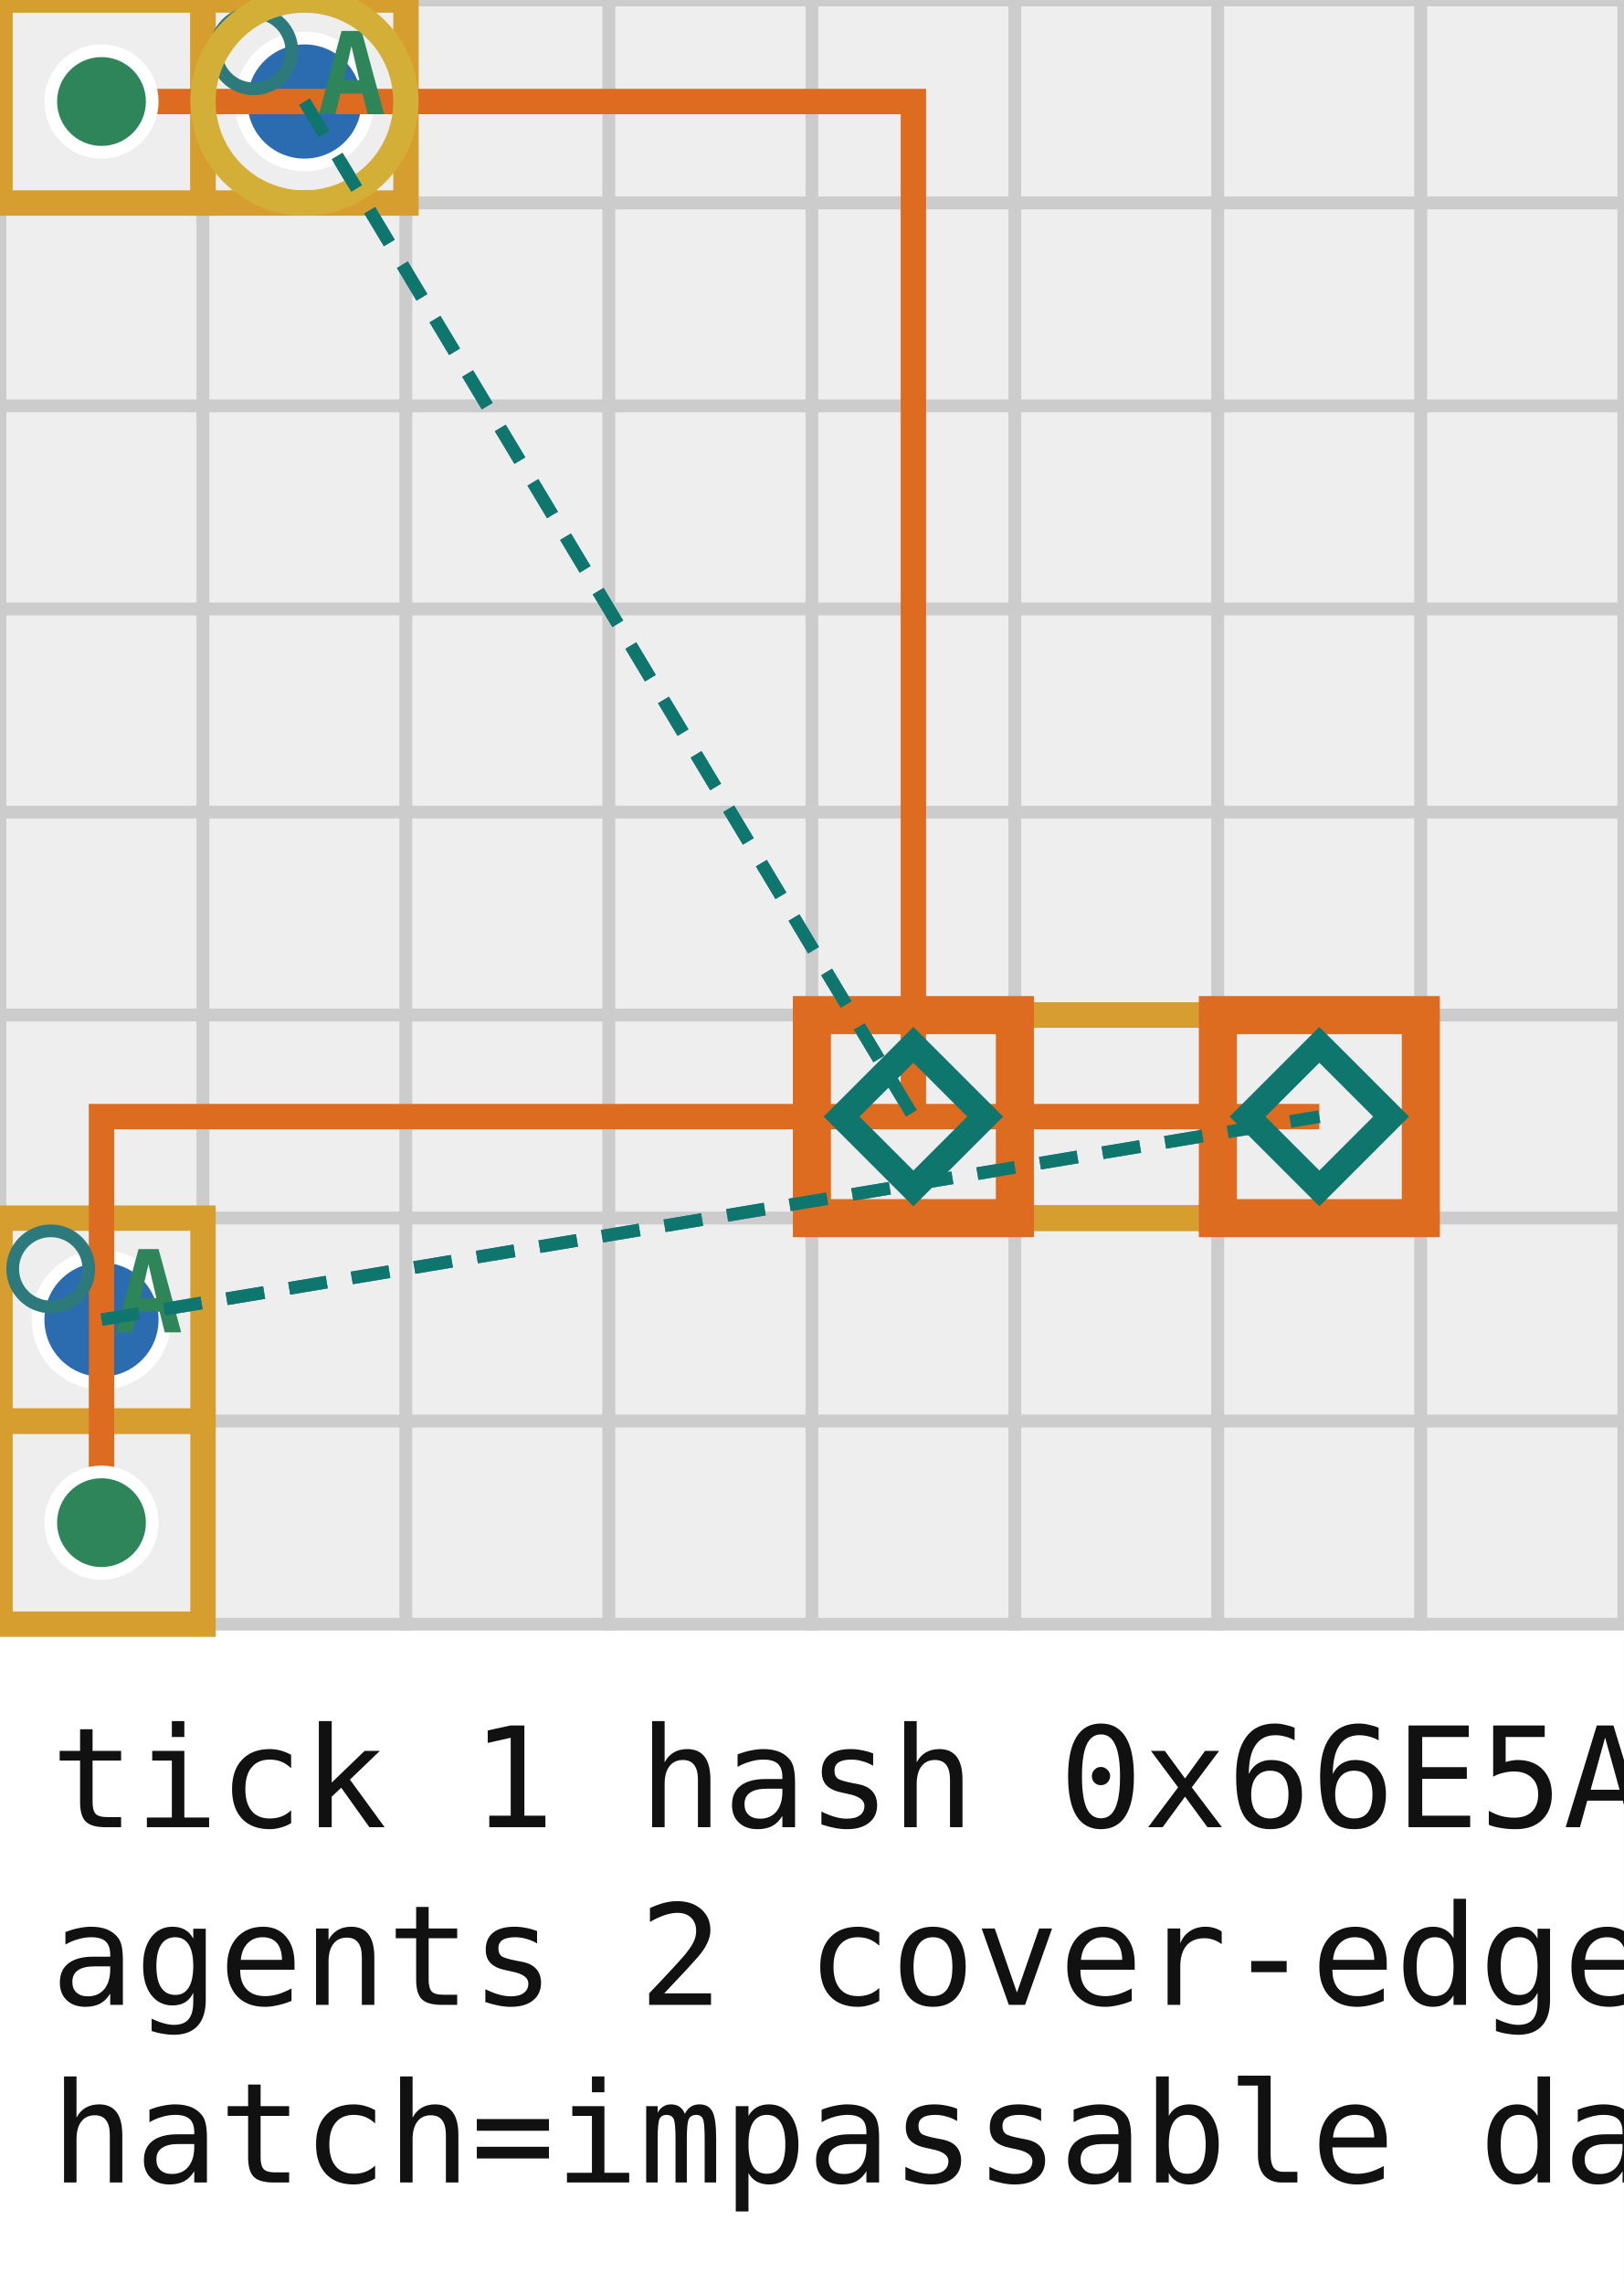
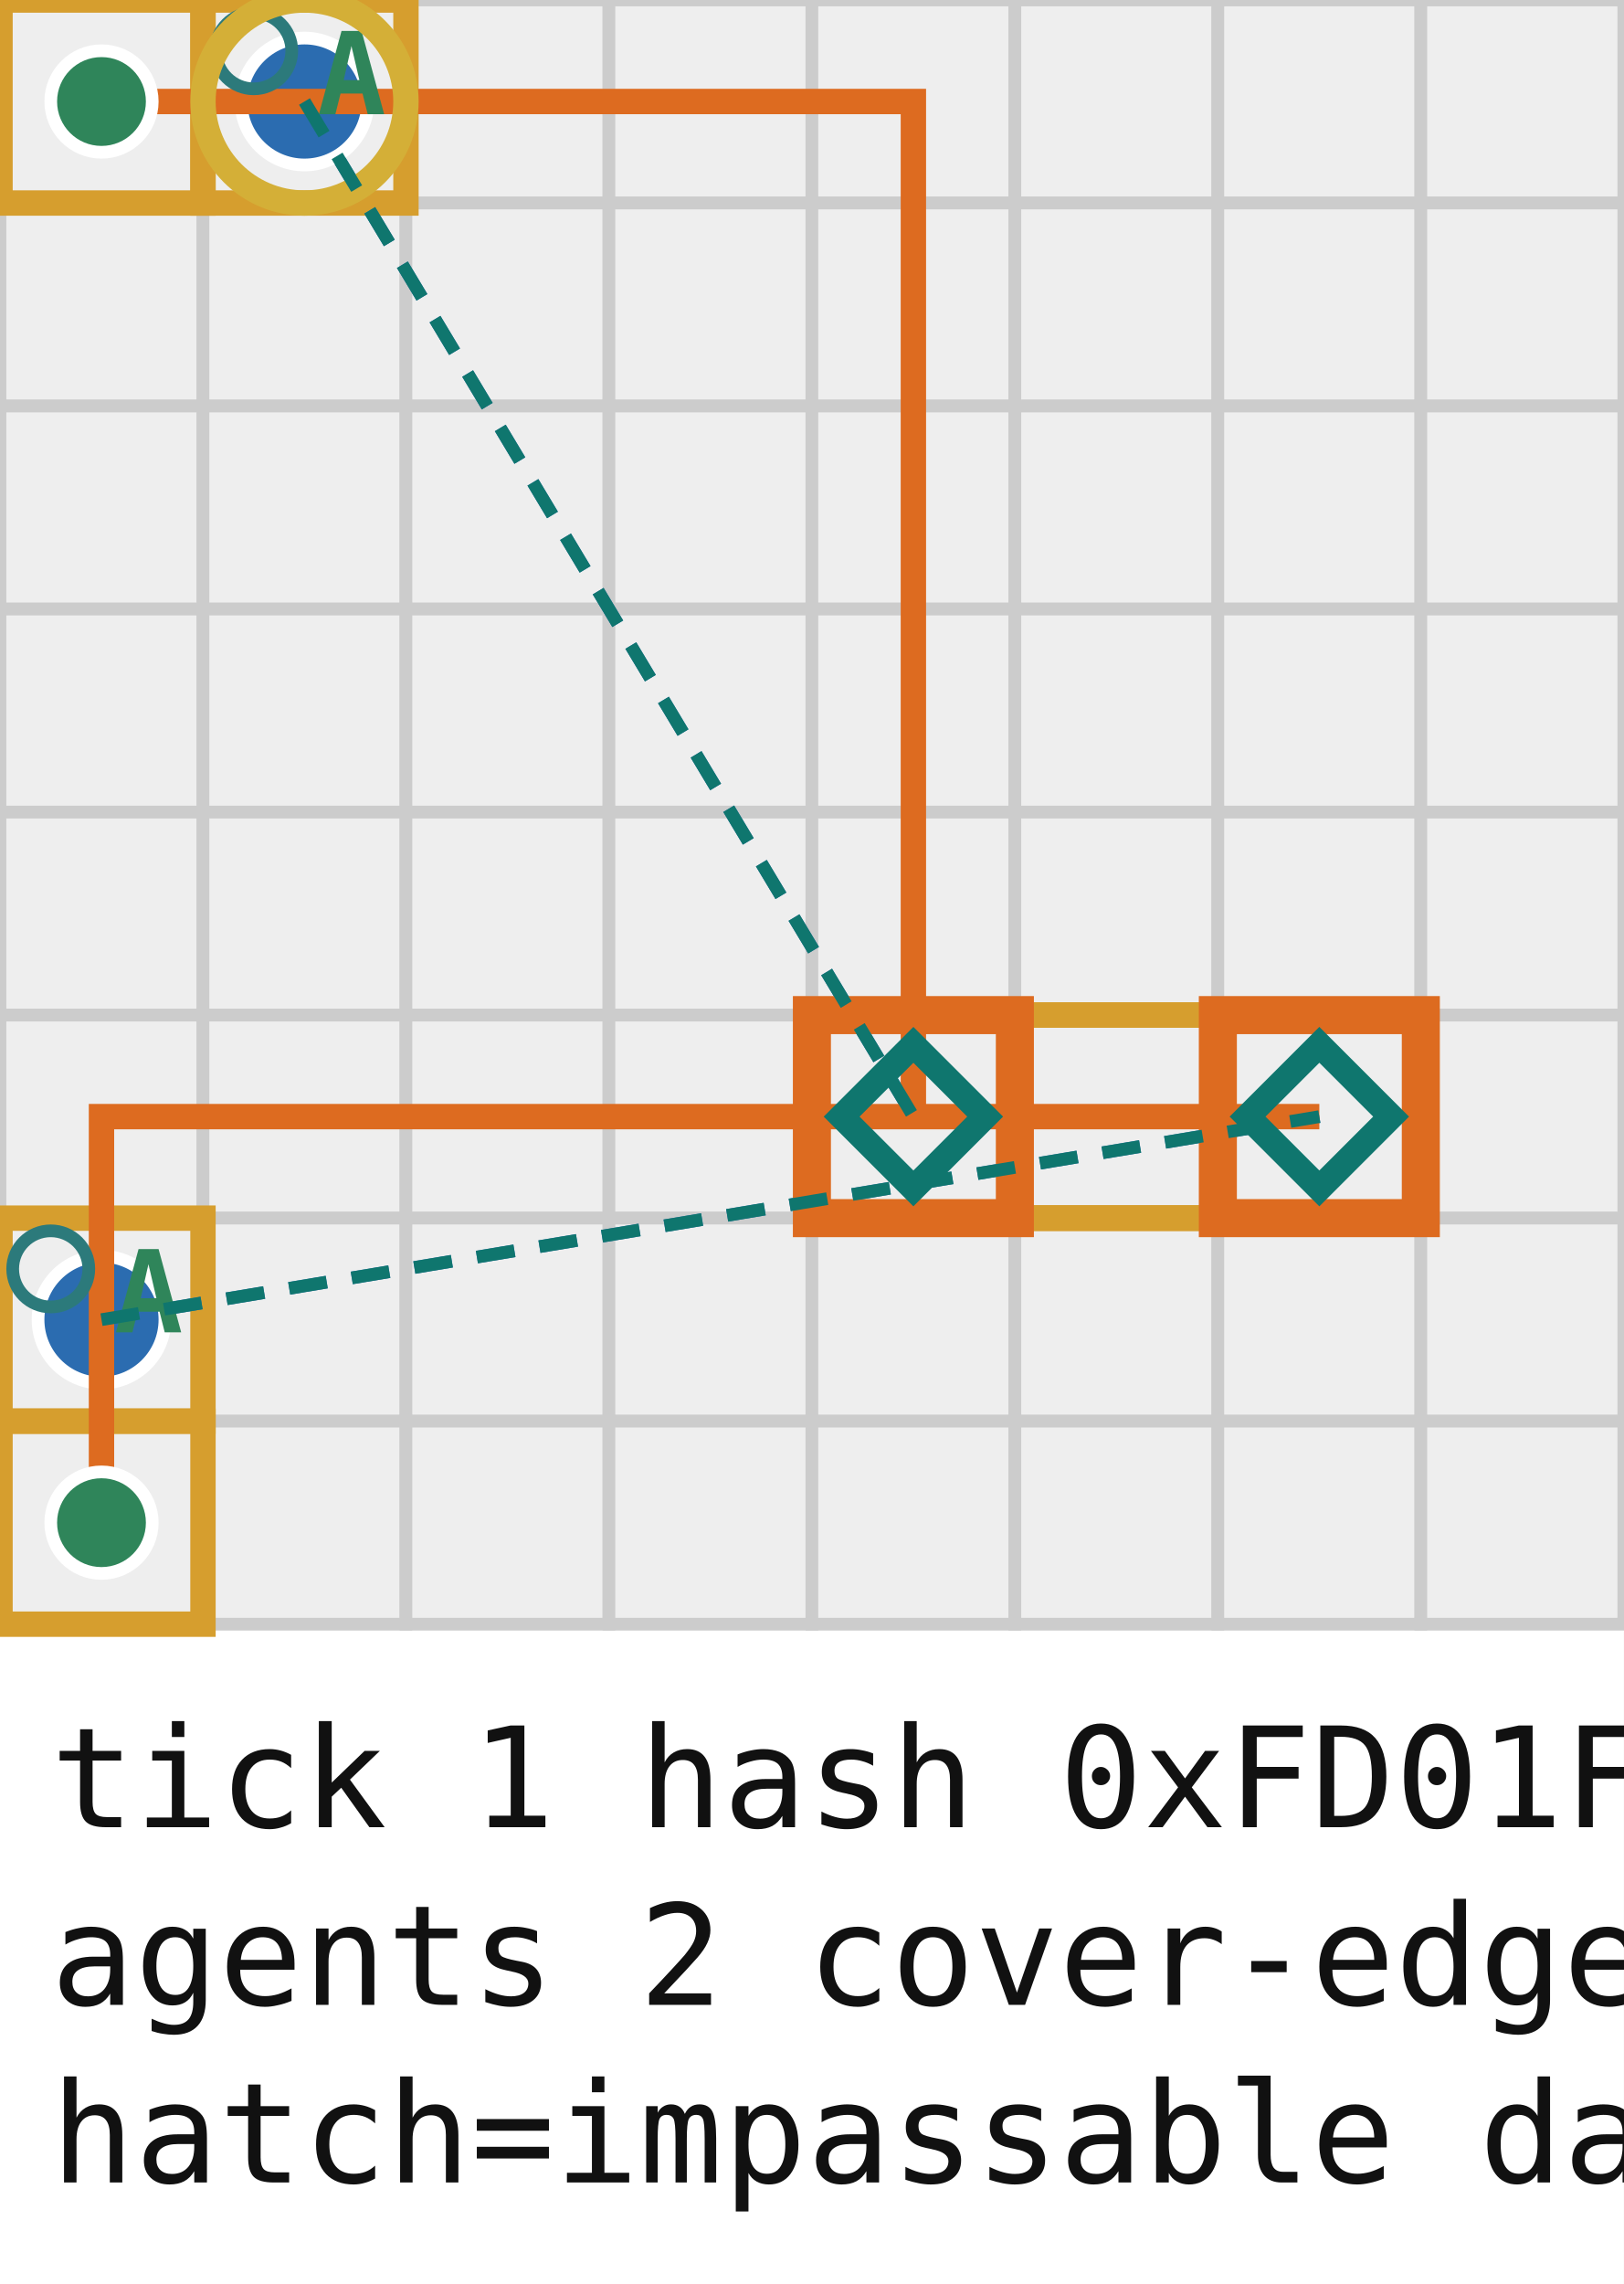
<svg xmlns="http://www.w3.org/2000/svg" width="128" height="180" viewBox="0 0 128 180">
  <defs>
    <pattern id="cw-hatch" width="4" height="4" patternUnits="userSpaceOnUse">
      <path d="M0,4 L4,0" stroke="#8a8a8a" stroke-width="1" />
    </pattern>
  </defs>
  <rect x="0" y="0" width="128" height="180" fill="#ffffff" />
  <rect x="0" y="0" width="16" height="16" fill="rgb(238,238,238)" stroke="#cccccc" stroke-width="1" />
  <rect x="16" y="0" width="16" height="16" fill="rgb(238,238,238)" stroke="#cccccc" stroke-width="1" />
  <rect x="32" y="0" width="16" height="16" fill="rgb(238,238,238)" stroke="#cccccc" stroke-width="1" />
  <rect x="48" y="0" width="16" height="16" fill="rgb(238,238,238)" stroke="#cccccc" stroke-width="1" />
  <rect x="64" y="0" width="16" height="16" fill="rgb(238,238,238)" stroke="#cccccc" stroke-width="1" />
  <rect x="80" y="0" width="16" height="16" fill="rgb(238,238,238)" stroke="#cccccc" stroke-width="1" />
  <rect x="96" y="0" width="16" height="16" fill="rgb(238,238,238)" stroke="#cccccc" stroke-width="1" />
  <rect x="112" y="0" width="16" height="16" fill="rgb(238,238,238)" stroke="#cccccc" stroke-width="1" />
  <rect x="0" y="16" width="16" height="16" fill="rgb(238,238,238)" stroke="#cccccc" stroke-width="1" />
  <rect x="16" y="16" width="16" height="16" fill="rgb(238,238,238)" stroke="#cccccc" stroke-width="1" />
  <rect x="32" y="16" width="16" height="16" fill="rgb(238,238,238)" stroke="#cccccc" stroke-width="1" />
  <rect x="48" y="16" width="16" height="16" fill="rgb(238,238,238)" stroke="#cccccc" stroke-width="1" />
  <rect x="64" y="16" width="16" height="16" fill="rgb(238,238,238)" stroke="#cccccc" stroke-width="1" />
  <rect x="80" y="16" width="16" height="16" fill="rgb(238,238,238)" stroke="#cccccc" stroke-width="1" />
  <rect x="96" y="16" width="16" height="16" fill="rgb(238,238,238)" stroke="#cccccc" stroke-width="1" />
  <rect x="112" y="16" width="16" height="16" fill="rgb(238,238,238)" stroke="#cccccc" stroke-width="1" />
  <rect x="0" y="32" width="16" height="16" fill="rgb(238,238,238)" stroke="#cccccc" stroke-width="1" />
  <rect x="16" y="32" width="16" height="16" fill="rgb(238,238,238)" stroke="#cccccc" stroke-width="1" />
  <rect x="32" y="32" width="16" height="16" fill="rgb(238,238,238)" stroke="#cccccc" stroke-width="1" />
  <rect x="48" y="32" width="16" height="16" fill="rgb(238,238,238)" stroke="#cccccc" stroke-width="1" />
  <rect x="64" y="32" width="16" height="16" fill="rgb(238,238,238)" stroke="#cccccc" stroke-width="1" />
  <rect x="80" y="32" width="16" height="16" fill="rgb(238,238,238)" stroke="#cccccc" stroke-width="1" />
  <rect x="96" y="32" width="16" height="16" fill="rgb(238,238,238)" stroke="#cccccc" stroke-width="1" />
  <rect x="112" y="32" width="16" height="16" fill="rgb(238,238,238)" stroke="#cccccc" stroke-width="1" />
  <rect x="0" y="48" width="16" height="16" fill="rgb(238,238,238)" stroke="#cccccc" stroke-width="1" />
  <rect x="16" y="48" width="16" height="16" fill="rgb(238,238,238)" stroke="#cccccc" stroke-width="1" />
  <rect x="32" y="48" width="16" height="16" fill="rgb(238,238,238)" stroke="#cccccc" stroke-width="1" />
  <rect x="48" y="48" width="16" height="16" fill="rgb(238,238,238)" stroke="#cccccc" stroke-width="1" />
  <rect x="64" y="48" width="16" height="16" fill="rgb(238,238,238)" stroke="#cccccc" stroke-width="1" />
  <rect x="80" y="48" width="16" height="16" fill="rgb(238,238,238)" stroke="#cccccc" stroke-width="1" />
  <rect x="96" y="48" width="16" height="16" fill="rgb(238,238,238)" stroke="#cccccc" stroke-width="1" />
  <rect x="112" y="48" width="16" height="16" fill="rgb(238,238,238)" stroke="#cccccc" stroke-width="1" />
  <rect x="0" y="64" width="16" height="16" fill="rgb(238,238,238)" stroke="#cccccc" stroke-width="1" />
  <rect x="16" y="64" width="16" height="16" fill="rgb(238,238,238)" stroke="#cccccc" stroke-width="1" />
  <rect x="32" y="64" width="16" height="16" fill="rgb(238,238,238)" stroke="#cccccc" stroke-width="1" />
  <rect x="48" y="64" width="16" height="16" fill="rgb(238,238,238)" stroke="#cccccc" stroke-width="1" />
  <rect x="64" y="64" width="16" height="16" fill="rgb(238,238,238)" stroke="#cccccc" stroke-width="1" />
  <rect x="80" y="64" width="16" height="16" fill="rgb(238,238,238)" stroke="#cccccc" stroke-width="1" />
  <rect x="96" y="64" width="16" height="16" fill="rgb(238,238,238)" stroke="#cccccc" stroke-width="1" />
  <rect x="112" y="64" width="16" height="16" fill="rgb(238,238,238)" stroke="#cccccc" stroke-width="1" />
  <rect x="0" y="80" width="16" height="16" fill="rgb(238,238,238)" stroke="#cccccc" stroke-width="1" />
  <rect x="16" y="80" width="16" height="16" fill="rgb(238,238,238)" stroke="#cccccc" stroke-width="1" />
  <rect x="32" y="80" width="16" height="16" fill="rgb(238,238,238)" stroke="#cccccc" stroke-width="1" />
  <rect x="48" y="80" width="16" height="16" fill="rgb(238,238,238)" stroke="#cccccc" stroke-width="1" />
  <rect x="64" y="80" width="16" height="16" fill="rgb(238,238,238)" stroke="#cccccc" stroke-width="1" />
  <rect x="80" y="80" width="16" height="16" fill="rgb(238,238,238)" stroke="#cccccc" stroke-width="1" />
  <rect x="96" y="80" width="16" height="16" fill="rgb(238,238,238)" stroke="#cccccc" stroke-width="1" />
  <rect x="112" y="80" width="16" height="16" fill="rgb(238,238,238)" stroke="#cccccc" stroke-width="1" />
  <rect x="0" y="96" width="16" height="16" fill="rgb(238,238,238)" stroke="#cccccc" stroke-width="1" />
  <rect x="16" y="96" width="16" height="16" fill="rgb(238,238,238)" stroke="#cccccc" stroke-width="1" />
  <rect x="32" y="96" width="16" height="16" fill="rgb(238,238,238)" stroke="#cccccc" stroke-width="1" />
  <rect x="48" y="96" width="16" height="16" fill="rgb(238,238,238)" stroke="#cccccc" stroke-width="1" />
  <rect x="64" y="96" width="16" height="16" fill="rgb(238,238,238)" stroke="#cccccc" stroke-width="1" />
  <rect x="80" y="96" width="16" height="16" fill="rgb(238,238,238)" stroke="#cccccc" stroke-width="1" />
  <rect x="96" y="96" width="16" height="16" fill="rgb(238,238,238)" stroke="#cccccc" stroke-width="1" />
  <rect x="112" y="96" width="16" height="16" fill="rgb(238,238,238)" stroke="#cccccc" stroke-width="1" />
  <rect x="0" y="112" width="16" height="16" fill="rgb(238,238,238)" stroke="#cccccc" stroke-width="1" />
  <rect x="16" y="112" width="16" height="16" fill="rgb(238,238,238)" stroke="#cccccc" stroke-width="1" />
  <rect x="32" y="112" width="16" height="16" fill="rgb(238,238,238)" stroke="#cccccc" stroke-width="1" />
  <rect x="48" y="112" width="16" height="16" fill="rgb(238,238,238)" stroke="#cccccc" stroke-width="1" />
  <rect x="64" y="112" width="16" height="16" fill="rgb(238,238,238)" stroke="#cccccc" stroke-width="1" />
  <rect x="80" y="112" width="16" height="16" fill="rgb(238,238,238)" stroke="#cccccc" stroke-width="1" />
  <rect x="96" y="112" width="16" height="16" fill="rgb(238,238,238)" stroke="#cccccc" stroke-width="1" />
  <rect x="112" y="112" width="16" height="16" fill="rgb(238,238,238)" stroke="#cccccc" stroke-width="1" />
  <rect x="80" y="80" width="16" height="16" fill="none" stroke="#d69e2e" stroke-width="2" />
  <rect x="80" y="80" width="16" height="16" fill="none" stroke="#d69e2e" stroke-width="2" />
  <rect x="80" y="80" width="16" height="16" fill="none" stroke="#d69e2e" stroke-width="2" />
  <rect x="80" y="80" width="16" height="16" fill="none" stroke="#d69e2e" stroke-width="2" />
  <rect x="0" y="0" width="16" height="16" fill="none" stroke="#d69e2e" stroke-width="2" />
  <rect x="16" y="0" width="16" height="16" fill="none" stroke="#d69e2e" stroke-width="2" />
  <rect x="0" y="112" width="16" height="16" fill="none" stroke="#d69e2e" stroke-width="2" />
  <rect x="0" y="96" width="16" height="16" fill="none" stroke="#d69e2e" stroke-width="2" />
  <line x1="24" y1="8" x2="72" y2="88" stroke="#2b6cb0" stroke-width="1" stroke-dasharray="3,2" />
  <circle cx="24" cy="8" r="5" fill="#2b6cb0" stroke="#ffffff" stroke-width="1" />
  <line x1="8" y1="104" x2="104" y2="88" stroke="#2b6cb0" stroke-width="1" stroke-dasharray="3,2" />
  <circle cx="8" cy="104" r="5" fill="#2b6cb0" stroke="#ffffff" stroke-width="1" />
  <polyline points="8,8 24,8 40,8 56,8 72,8 72,24 72,40 72,56 72,72 72,88" fill="none" stroke="#dd6b20" stroke-width="2" />
  <circle cx="8" cy="8" r="4" fill="#2f855a" stroke="#ffffff" stroke-width="1" />
  <rect x="64" y="80" width="16" height="16" fill="none" stroke="#dd6b20" stroke-width="3" />
  <polyline points="8,120 8,104 8,88 24,88 40,88 56,88 72,88 88,88 104,88" fill="none" stroke="#dd6b20" stroke-width="2" />
  <circle cx="8" cy="120" r="4" fill="#2f855a" stroke="#ffffff" stroke-width="1" />
  <rect x="96" y="80" width="16" height="16" fill="none" stroke="#dd6b20" stroke-width="3" />
  <text x="25" y="9" font-family="monospace" font-size="9" font-weight="bold" fill="#2f855a">A</text>
  <text x="9" y="105" font-family="monospace" font-size="9" font-weight="bold" fill="#2f855a">A</text>
  <circle cx="20" cy="4" r="3" fill="none" stroke="#2c7a7b" stroke-width="1" />
  <circle cx="4" cy="100" r="3" fill="none" stroke="#2c7a7b" stroke-width="1" />
  <circle cx="24" cy="8" r="8" fill="none" stroke="#d4af37" stroke-width="2" />
  <line x1="24" y1="8" x2="72" y2="88" stroke="#0F766E" stroke-width="1" stroke-dasharray="3,2" />
  <rect x="68" y="84" width="8" height="8" fill="none" stroke="#0F766E" stroke-width="2" transform="rotate(45 72 88)" />
  <line x1="8" y1="104" x2="104" y2="88" stroke="#0F766E" stroke-width="1" stroke-dasharray="3,2" />
  <rect x="100" y="84" width="8" height="8" fill="none" stroke="#0F766E" stroke-width="2" transform="rotate(45 104 88)" />
-   <text x="4" y="144" font-family="monospace" font-size="11" fill="#111111">tick 1  hash 0x66E5AC07EDDA0300  draws 0</text>
+   <text x="4" y="144" font-family="monospace" font-size="11" fill="#111111">tick 1  hash 0xFD01FE9798196F4D  draws 0</text>
  <text x="4" y="158" font-family="monospace" font-size="11" fill="#111111">agents 2  cover-edges 0  events 8</text>
  <text x="4" y="172" font-family="monospace" font-size="11" fill="#111111">hatch=impassable  dark border=opaque  darker fill=higher elevation  triangle=cover  circle=agent</text>
</svg>
